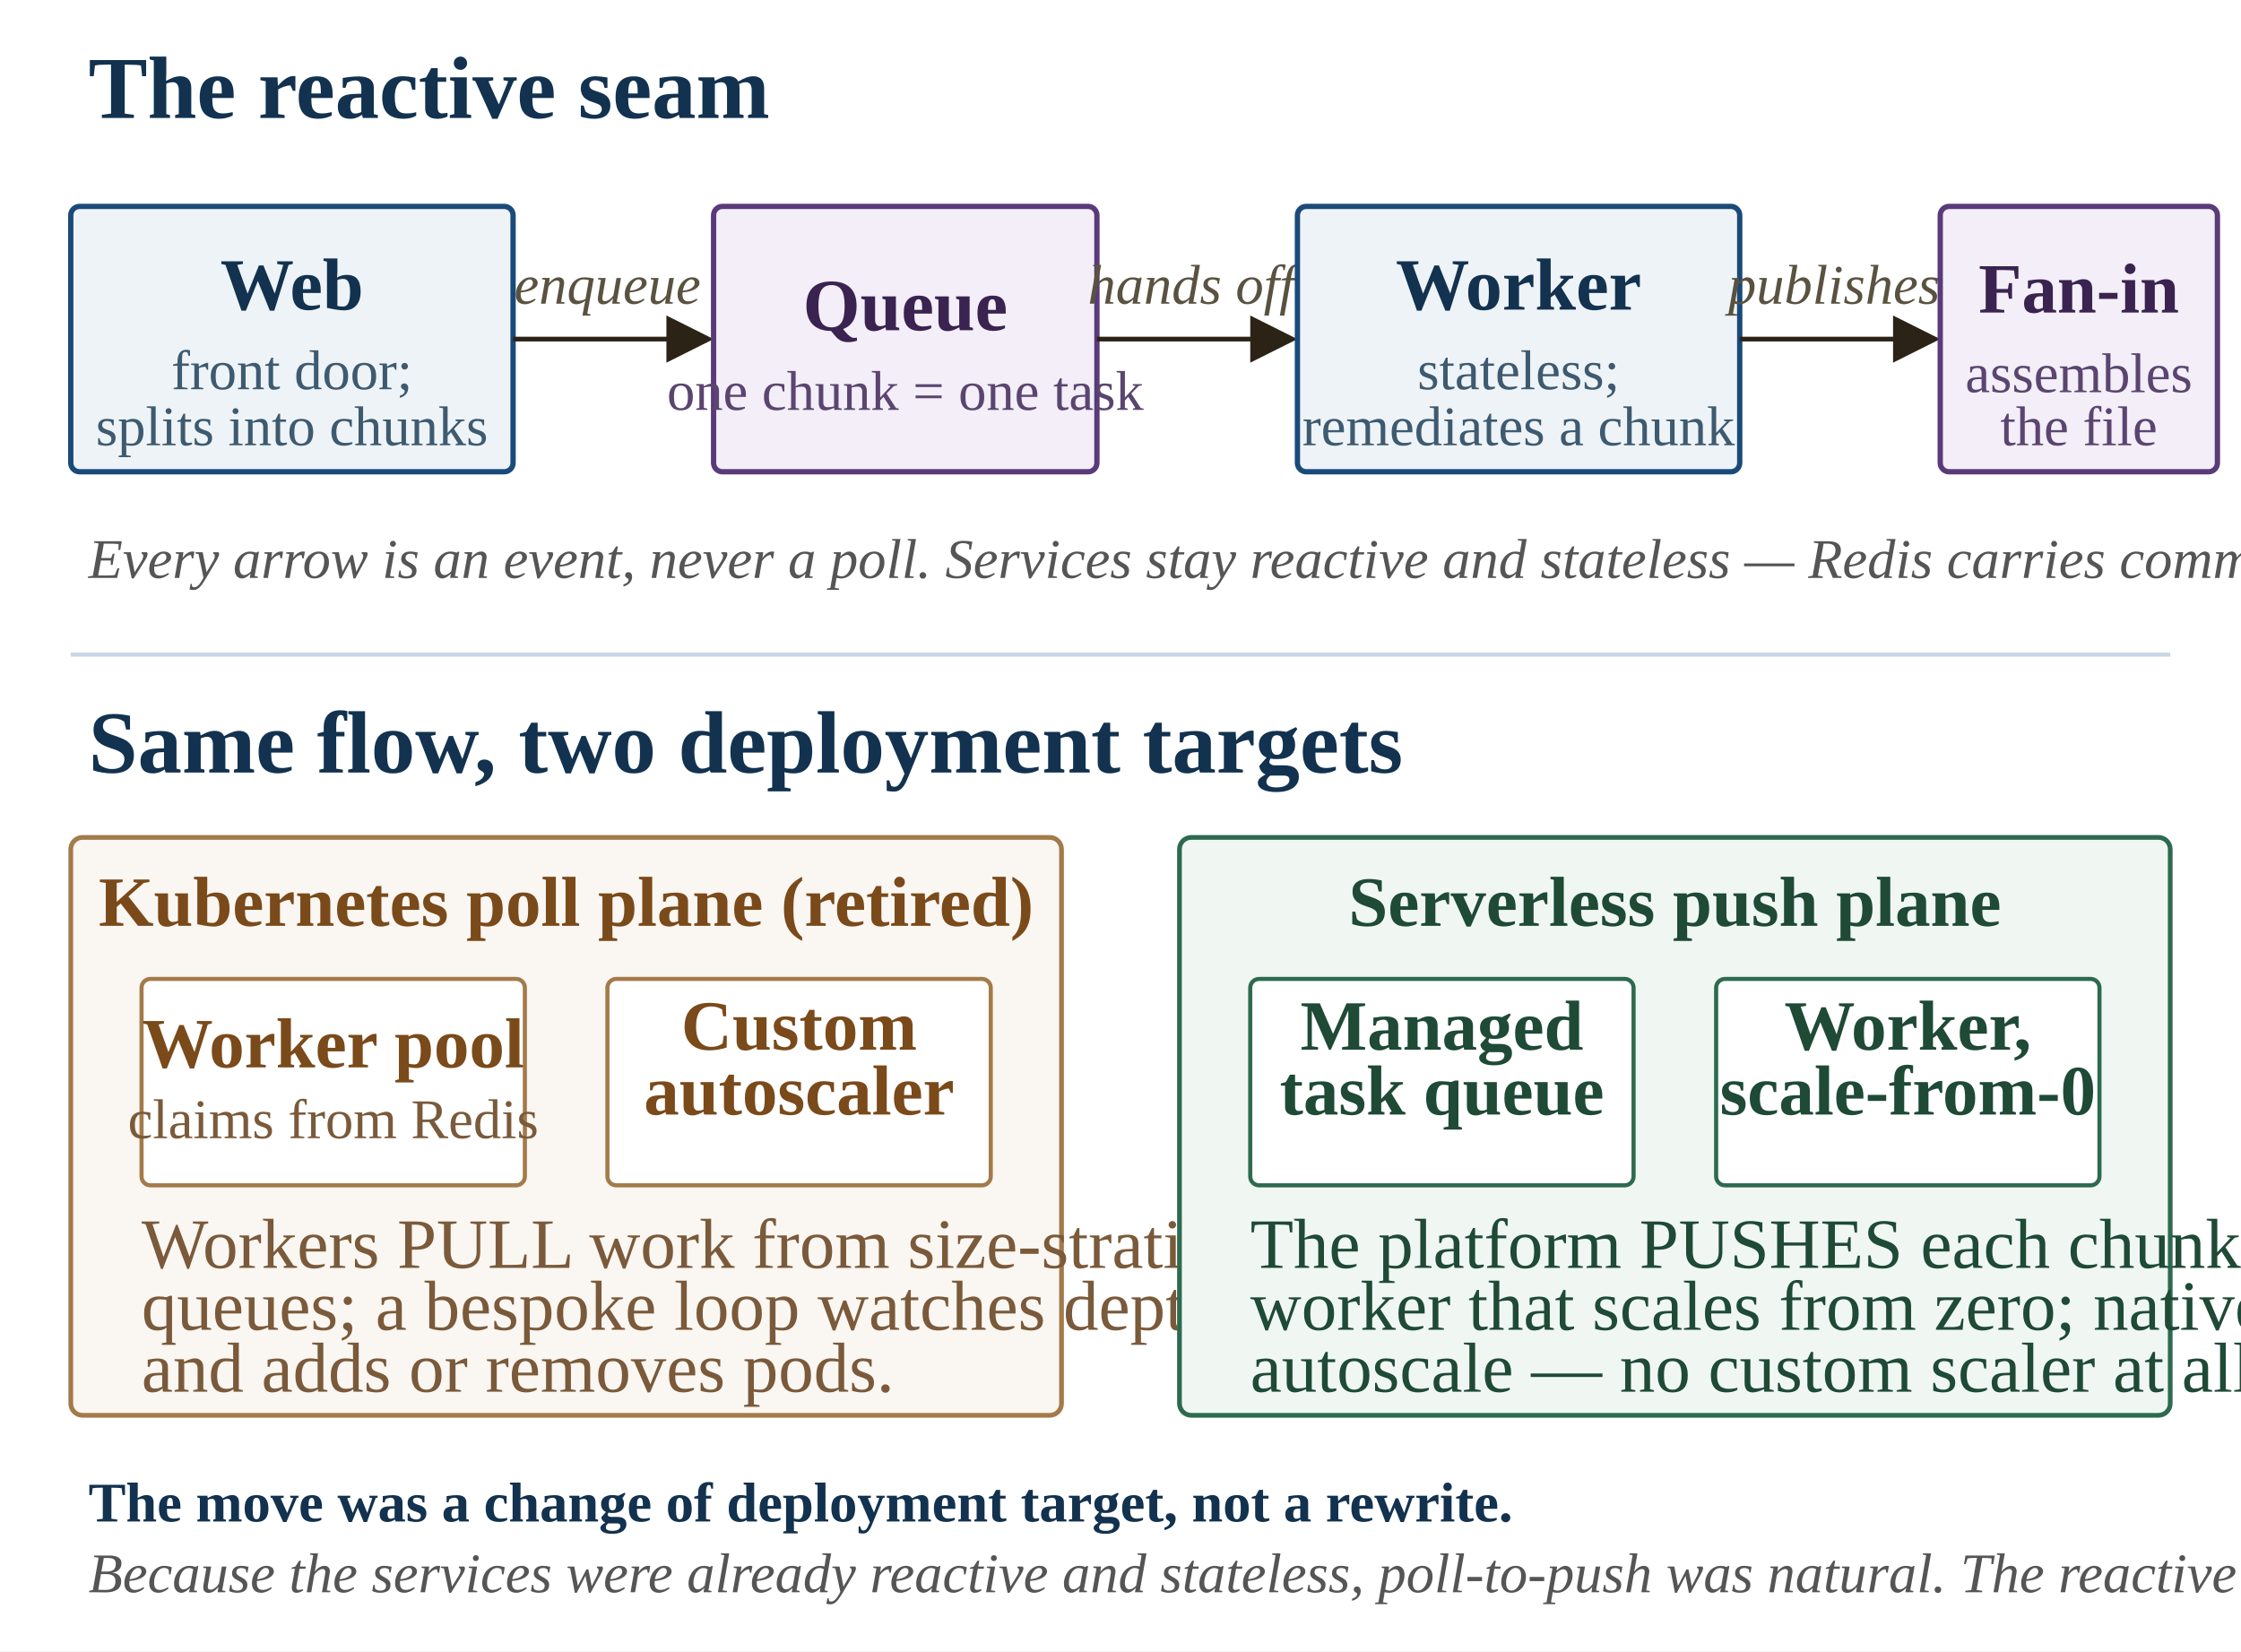
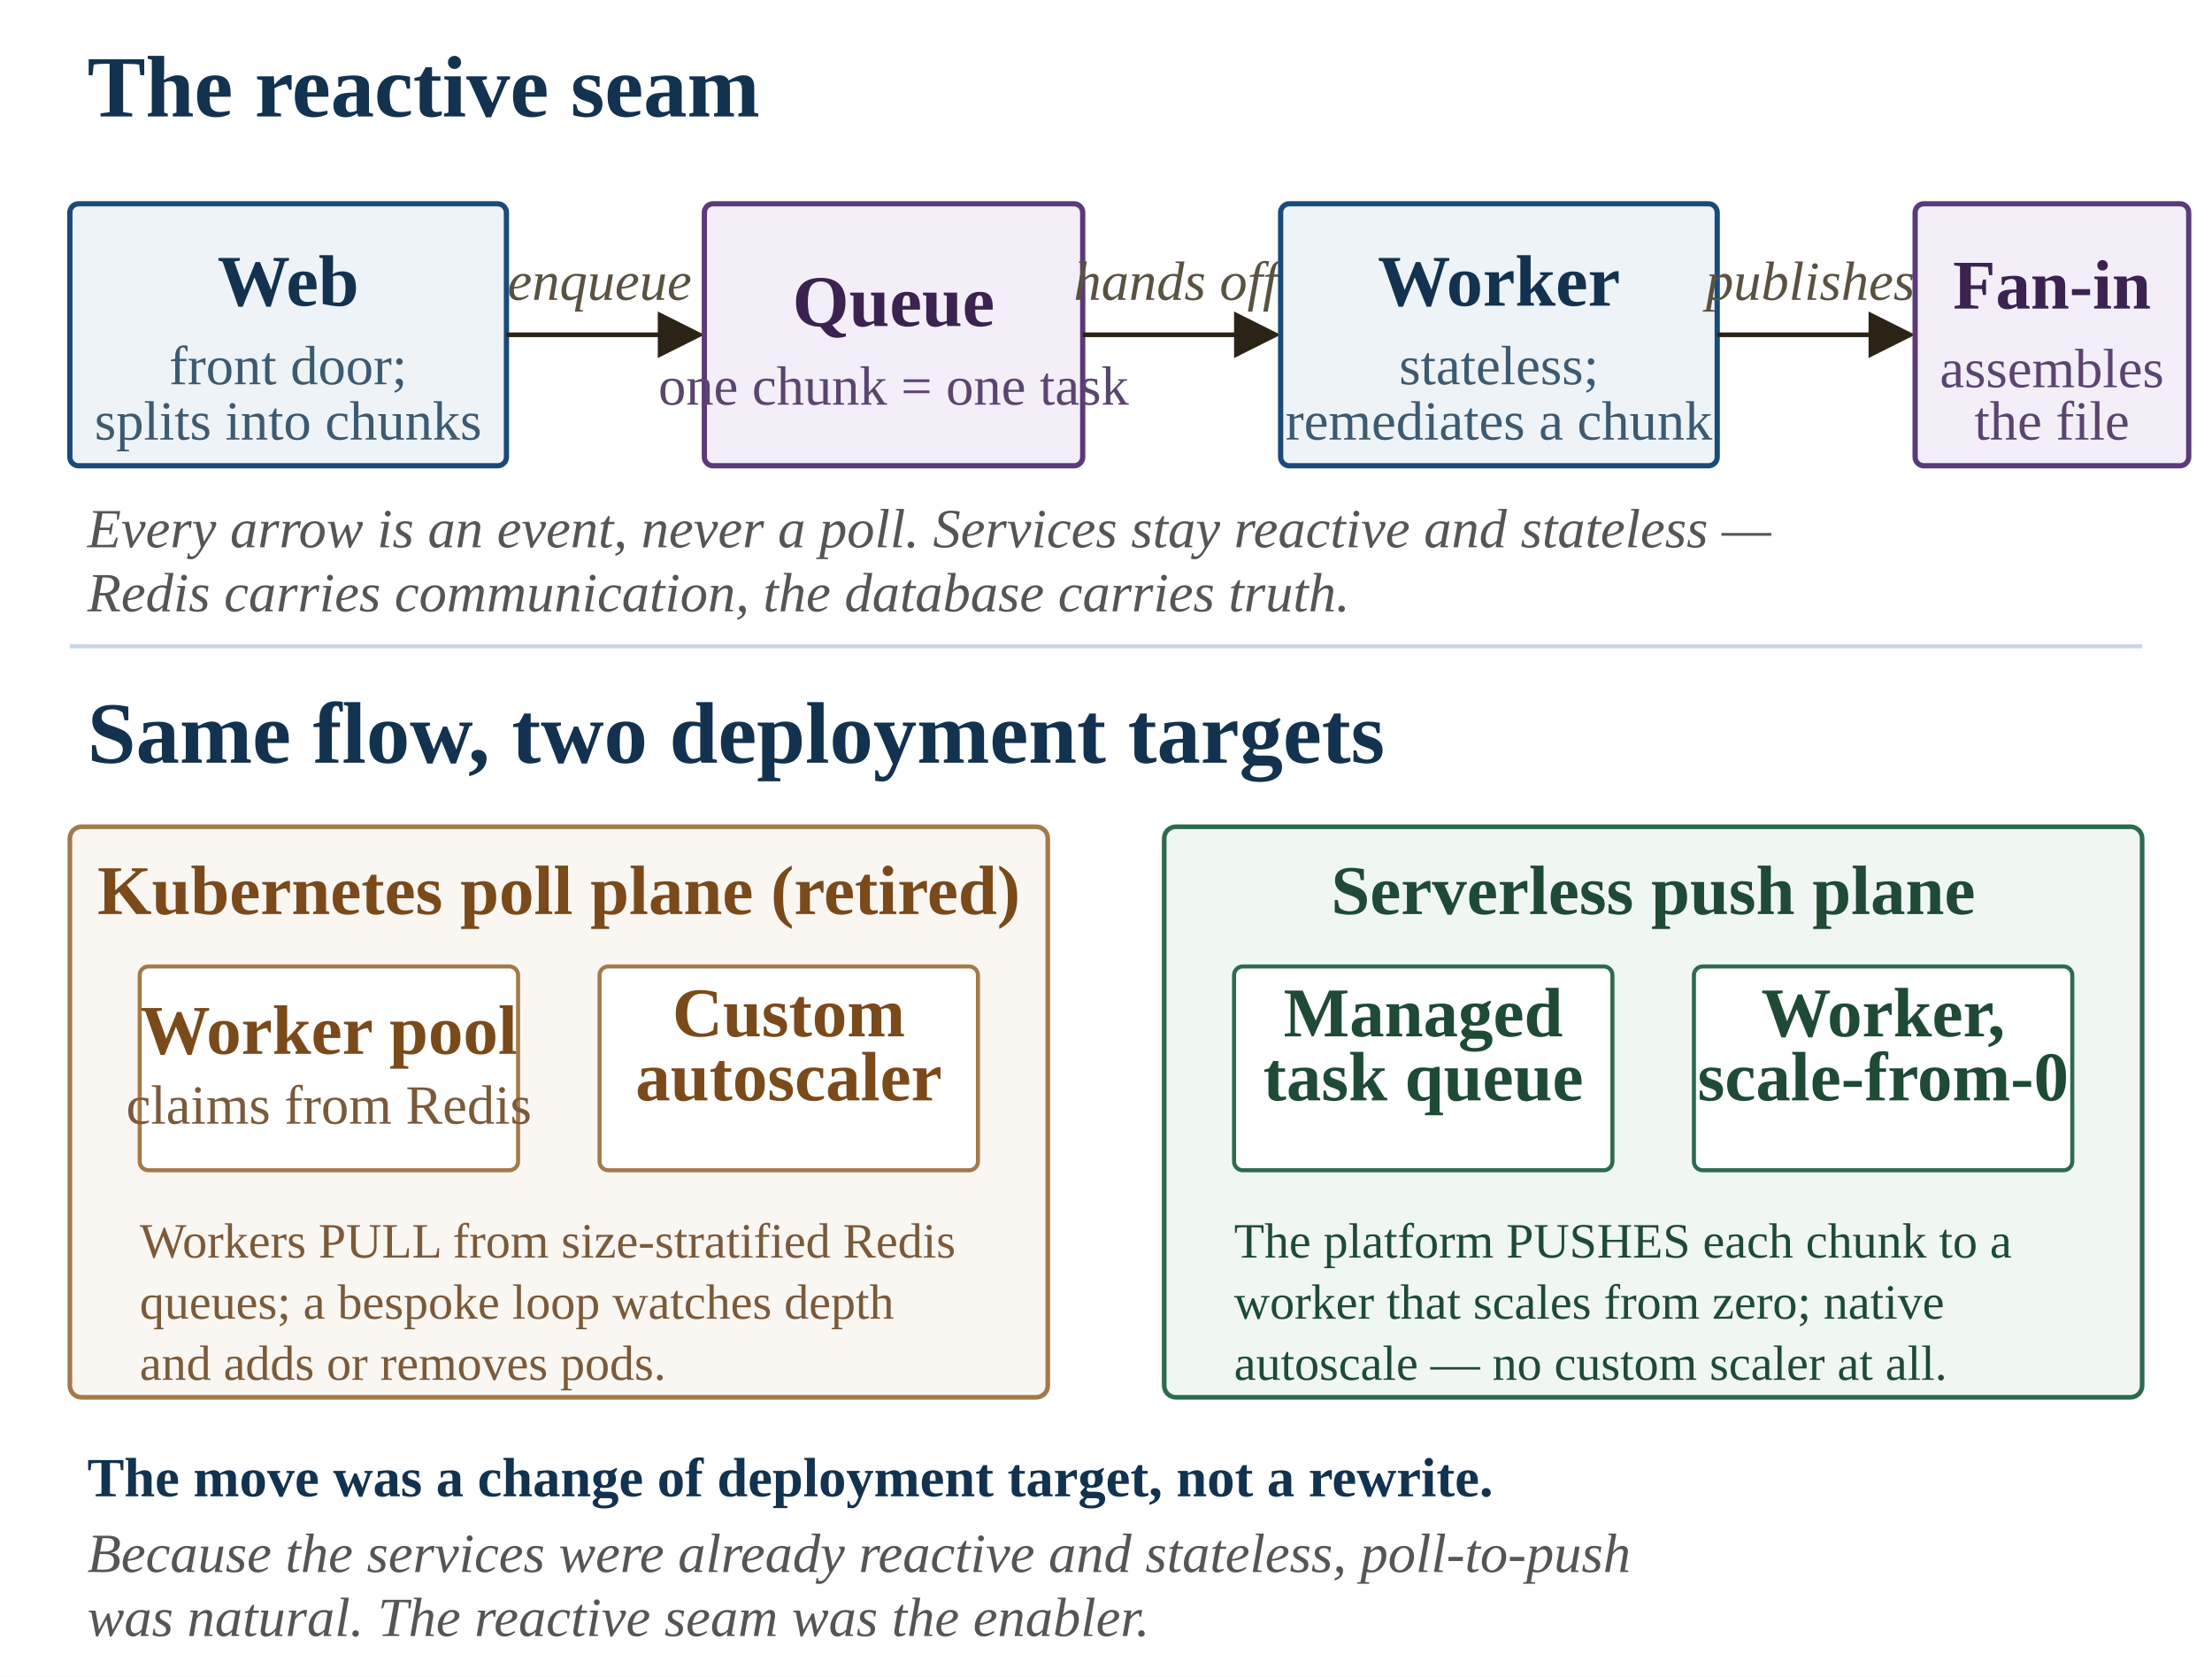
- <svg xmlns="http://www.w3.org/2000/svg" viewBox="0 0 760 560" width="760" height="560" role="group" aria-labelledby="srv-title srv-desc" font-family="Georgia, 'Times New Roman', serif">
-   <rect x="0" y="0" width="760" height="560" fill="#ffffff" />
+ <svg xmlns="http://www.w3.org/2000/svg" viewBox="0 0 760 576" width="760" height="576" role="group" aria-labelledby="srv-title srv-desc" font-family="Georgia, 'Times New Roman', serif">
+   <rect x="0" y="0" width="760" height="576" fill="#ffffff" />
  <defs>
    <marker id="srv-arrow" markerWidth="10" markerHeight="10" refX="7.5" refY="5" orient="auto">
      <path d="M0,0 L10,5 L0,10 z" fill="#2B2416" />
    </marker>
  </defs>
  <text x="30" y="40" font-size="30" font-weight="bold" fill="#12324f">The reactive seam</text>
  <rect x="24" y="70" width="150" height="90" rx="3" fill="#eef3f7" stroke="#1a4a7a" stroke-width="1.8" />
  <text x="99" y="105" text-anchor="middle" font-size="25" font-weight="bold" fill="#12324f">Web</text>
  <text x="99" y="132" text-anchor="middle" font-size="19" fill="#3d5a70">front door;</text>
  <text x="99" y="151" text-anchor="middle" font-size="19" fill="#3d5a70">splits into chunks</text>
  <line x1="174" y1="115" x2="238" y2="115" stroke="#2B2416" stroke-width="1.6" marker-end="url(#srv-arrow)" />
  <text x="206" y="103" text-anchor="middle" font-size="19" font-style="italic" fill="#5a5240">enqueue</text>
  <rect x="242" y="70" width="130" height="90" rx="3" fill="#f3eef7" stroke="#5a3a7a" stroke-width="1.8" />
  <text x="307" y="112" text-anchor="middle" font-size="25" font-weight="bold" fill="#3a2350">Queue</text>
  <text x="307" y="139" text-anchor="middle" font-size="19" fill="#5a4570">one chunk = one task</text>
  <line x1="372" y1="115" x2="436" y2="115" stroke="#2B2416" stroke-width="1.6" marker-end="url(#srv-arrow)" />
  <text x="404" y="103" text-anchor="middle" font-size="19" font-style="italic" fill="#5a5240">hands off</text>
  <rect x="440" y="70" width="150" height="90" rx="3" fill="#eef3f7" stroke="#1a4a7a" stroke-width="1.8" />
  <text x="515" y="105" text-anchor="middle" font-size="25" font-weight="bold" fill="#12324f">Worker</text>
  <text x="515" y="132" text-anchor="middle" font-size="19" fill="#3d5a70">stateless;</text>
  <text x="515" y="151" text-anchor="middle" font-size="19" fill="#3d5a70">remediates a chunk</text>
  <line x1="590" y1="115" x2="654" y2="115" stroke="#2B2416" stroke-width="1.6" marker-end="url(#srv-arrow)" />
  <text x="622" y="103" text-anchor="middle" font-size="19" font-style="italic" fill="#5a5240">publishes</text>
  <rect x="658" y="70" width="94" height="90" rx="3" fill="#f3eef7" stroke="#5a3a7a" stroke-width="1.8" />
  <text x="705" y="106" text-anchor="middle" font-size="24" font-weight="bold" fill="#3a2350">Fan-in</text>
  <text x="705" y="133" text-anchor="middle" font-size="19" fill="#5a4570">assembles</text>
  <text x="705" y="151" text-anchor="middle" font-size="19" fill="#5a4570">the file</text>
-   <text x="30" y="196" font-size="19" font-style="italic" fill="#555">Every arrow is an event, never a poll. Services stay reactive and stateless — Redis carries communication, the database carries truth.</text>
+   <text x="30" y="188" font-size="19" font-style="italic" fill="#555">Every arrow is an event, never a poll. Services stay reactive and stateless —</text>
+   <text x="30" y="210" font-size="19" font-style="italic" fill="#555">Redis carries communication, the database carries truth.</text>
  <line x1="24" y1="222" x2="736" y2="222" stroke="#c8d6e5" stroke-width="1.4" />
  <text x="30" y="262" font-size="30" font-weight="bold" fill="#12324f">Same flow, two deployment targets</text>
  <rect x="24" y="284" width="336" height="196" rx="4" fill="#faf6f2" stroke="#a37a4a" stroke-width="1.6" />
  <text x="192" y="314" text-anchor="middle" font-size="24" font-weight="bold" fill="#7a4a1a">Kubernetes poll plane (retired)</text>
  <rect x="48" y="332" width="130" height="70" rx="3" fill="#ffffff" stroke="#a37a4a" stroke-width="1.4" />
  <text x="113" y="362" text-anchor="middle" font-size="24" font-weight="bold" fill="#7a4a1a">Worker pool</text>
  <text x="113" y="386" text-anchor="middle" font-size="19" fill="#7a5a3a">claims from Redis</text>
  <rect x="206" y="332" width="130" height="70" rx="3" fill="#ffffff" stroke="#a37a4a" stroke-width="1.4" />
  <text x="271" y="356" text-anchor="middle" font-size="24" font-weight="bold" fill="#7a4a1a">Custom</text>
  <text x="271" y="378" text-anchor="middle" font-size="24" font-weight="bold" fill="#7a4a1a">autoscaler</text>
-   <text x="48" y="430" font-size="24" fill="#7a5a3a">Workers PULL work from size-stratified</text>
-   <text x="48" y="451" font-size="24" fill="#7a5a3a">queues; a bespoke loop watches depth</text>
-   <text x="48" y="472" font-size="24" fill="#7a5a3a">and adds or removes pods.</text>
+   <text x="48" y="432" font-size="17" fill="#7a5a3a">Workers PULL from size-stratified Redis</text>
+   <text x="48" y="453" font-size="17" fill="#7a5a3a">queues; a bespoke loop watches depth</text>
+   <text x="48" y="474" font-size="17" fill="#7a5a3a">and adds or removes pods.</text>
  <rect x="400" y="284" width="336" height="196" rx="4" fill="#f0f7f2" stroke="#2d6a4f" stroke-width="1.6" />
  <text x="568" y="314" text-anchor="middle" font-size="24" font-weight="bold" fill="#1e4a36">Serverless push plane</text>
  <rect x="424" y="332" width="130" height="70" rx="3" fill="#ffffff" stroke="#2d6a4f" stroke-width="1.4" />
  <text x="489" y="356" text-anchor="middle" font-size="24" font-weight="bold" fill="#1e4a36">Managed</text>
  <text x="489" y="378" text-anchor="middle" font-size="24" font-weight="bold" fill="#1e4a36">task queue</text>
  <rect x="582" y="332" width="130" height="70" rx="3" fill="#ffffff" stroke="#2d6a4f" stroke-width="1.4" />
  <text x="647" y="356" text-anchor="middle" font-size="24" font-weight="bold" fill="#1e4a36">Worker,</text>
  <text x="647" y="378" text-anchor="middle" font-size="24" font-weight="bold" fill="#1e4a36">scale-from-0</text>
-   <text x="424" y="430" font-size="24" fill="#1e4a36">The platform PUSHES each chunk to a</text>
-   <text x="424" y="451" font-size="24" fill="#1e4a36">worker that scales from zero; native</text>
-   <text x="424" y="472" font-size="24" fill="#1e4a36">autoscale — no custom scaler at all.</text>
-   <text x="30" y="516" font-size="19" font-weight="bold" fill="#12324f">The move was a change of deployment target, not a rewrite.</text>
-   <text x="30" y="540" font-size="19" font-style="italic" fill="#555">Because the services were already reactive and stateless, poll-to-push was natural. The reactive seam was the enabler.</text>
+   <text x="424" y="432" font-size="17" fill="#1e4a36">The platform PUSHES each chunk to a</text>
+   <text x="424" y="453" font-size="17" fill="#1e4a36">worker that scales from zero; native</text>
+   <text x="424" y="474" font-size="17" fill="#1e4a36">autoscale — no custom scaler at all.</text>
+   <text x="30" y="514" font-size="19" font-weight="bold" fill="#12324f">The move was a change of deployment target, not a rewrite.</text>
+   <text x="30" y="540" font-size="19" font-style="italic" fill="#555">Because the services were already reactive and stateless, poll-to-push</text>
+   <text x="30" y="562" font-size="19" font-style="italic" fill="#555">was natural. The reactive seam was the enabler.</text>
</svg>
